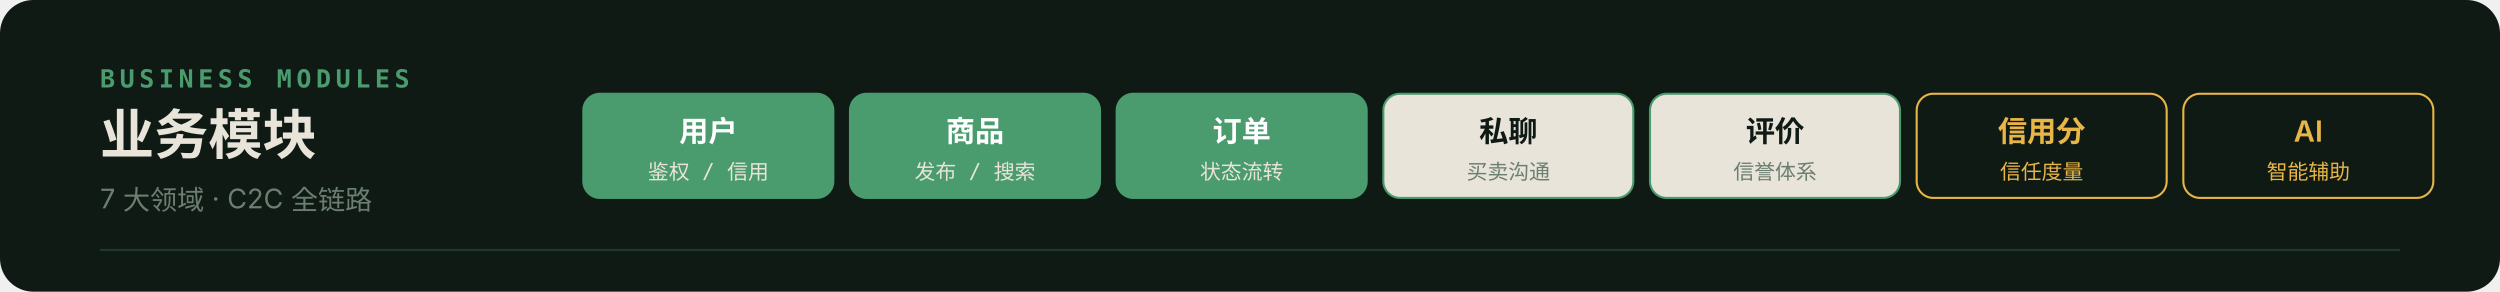
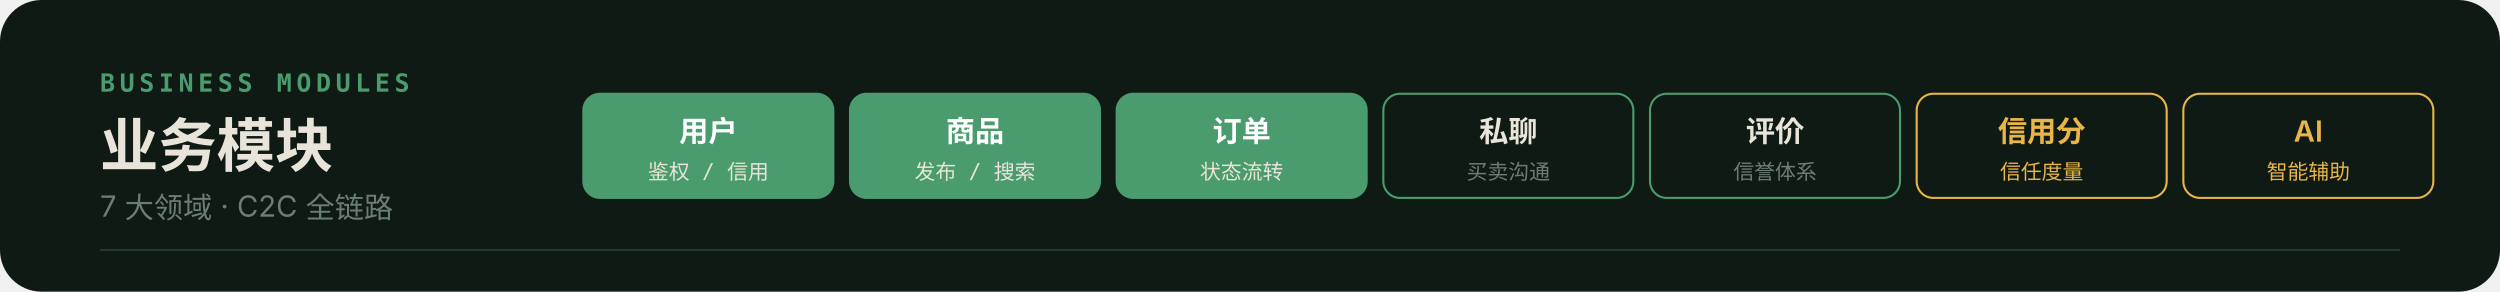
<svg xmlns="http://www.w3.org/2000/svg" viewBox="0 0 1200 140" width="100%" role="img" aria-labelledby="bizTitle bizDesc">
-   <rect x="0" y="0" width="1200" height="140" rx="16" fill="#0F1A14" />
+   <rect x="0" y="0" width="1200" height="140" rx="20" fill="#0F1A14" />
  <g font-family="-apple-system, BlinkMacSystemFont, &quot;Segoe UI&quot;, &quot;PingFang SC&quot;, sans-serif" text-rendering="geometricPrecision">
-     <text x="48" y="42" font-family="ui-monospace, SFMono-Regular, Menlo, monospace" font-size="12" letter-spacing="2.2" fill="#4A9B6E" font-weight="600">BUSINESS MODULES</text>
-     <text x="48" y="74" font-size="26" fill="#E8E4D9" font-weight="700">业务模块</text>
-     <text x="48" y="100" font-size="13" fill="#6B7E72">7 大领域 · C2C 全链路</text>
+     <text x="48" y="44" font-family="ui-monospace, SFMono-Regular, Menlo, monospace" font-size="12" letter-spacing="2.2" fill="#4A9B6E" font-weight="600">BUSINESS MODULES</text>
+     <text x="48" y="80" font-size="28" fill="#E8E4D9" font-weight="700">业务模块</text>
+     <text x="48" y="104" font-size="14" fill="#6B7E72">7 大领域 · C2C 全链路</text>
  </g>
  <g transform="translate(280 0)" font-family="-apple-system, BlinkMacSystemFont, &quot;Segoe UI&quot;, &quot;PingFang SC&quot;, sans-serif" text-rendering="geometricPrecision">
    <g>
      <rect x="0" y="45" width="120" height="50" rx="8" fill="#4A9B6E" stroke="#4A9B6E" stroke-width="1" />
      <text x="60" y="68" text-anchor="middle" font-size="14" fill="#FFFFFF" font-weight="600">用户</text>
      <text x="60" y="86" text-anchor="middle" font-family="ui-monospace, SFMono-Regular, Menlo, monospace" font-size="10" fill="#E8E4D9">鉴权 / 信用</text>
    </g>
    <g>
      <rect x="128" y="45" width="120" height="50" rx="8" fill="#4A9B6E" stroke="#4A9B6E" stroke-width="1" />
      <text x="188" y="68" text-anchor="middle" font-size="14" fill="#FFFFFF" font-weight="600">商品</text>
      <text x="188" y="86" text-anchor="middle" font-family="ui-monospace, SFMono-Regular, Menlo, monospace" font-size="10" fill="#E8E4D9">发布 / 搜索</text>
    </g>
    <g>
      <rect x="256" y="45" width="120" height="50" rx="8" fill="#4A9B6E" stroke="#4A9B6E" stroke-width="1" />
      <text x="316" y="68" text-anchor="middle" font-size="14" fill="#FFFFFF" font-weight="600">订单</text>
      <text x="316" y="86" text-anchor="middle" font-family="ui-monospace, SFMono-Regular, Menlo, monospace" font-size="10" fill="#E8E4D9">状态流转</text>
    </g>
    <g>
-       <rect x="384" y="45" width="120" height="50" rx="8" fill="#E8E4D9" stroke="#4A9B6E" stroke-width="1" />
-       <text x="444" y="68" text-anchor="middle" font-size="14" fill="#0F1A14" font-weight="600">私聊</text>
+       <rect x="384" y="45" width="120" height="50" rx="8" fill="#0F1A14" stroke="#4A9B6E" stroke-width="1" />
+       <text x="444" y="68" text-anchor="middle" font-size="14" fill="#E8E4D9" font-weight="600">私聊</text>
      <text x="444" y="86" text-anchor="middle" font-family="ui-monospace, SFMono-Regular, Menlo, monospace" font-size="10" fill="#6B7E72">买卖沟通</text>
    </g>
    <g>
-       <rect x="512" y="45" width="120" height="50" rx="8" fill="#E8E4D9" stroke="#4A9B6E" stroke-width="1" />
-       <text x="572" y="68" text-anchor="middle" font-size="14" fill="#0F1A14" font-weight="600">评价</text>
+       <rect x="512" y="45" width="120" height="50" rx="8" fill="#0F1A14" stroke="#4A9B6E" stroke-width="1" />
+       <text x="572" y="68" text-anchor="middle" font-size="14" fill="#E8E4D9" font-weight="600">评价</text>
      <text x="572" y="86" text-anchor="middle" font-family="ui-monospace, SFMono-Regular, Menlo, monospace" font-size="10" fill="#6B7E72">信誉体系</text>
    </g>
    <g>
      <rect x="640" y="45" width="120" height="50" rx="8" fill="none" stroke="#E8B547" stroke-width="1" />
      <text x="700" y="68" text-anchor="middle" font-size="14" fill="#E8B547" font-weight="600">信用分</text>
      <text x="700" y="86" text-anchor="middle" font-family="ui-monospace, SFMono-Regular, Menlo, monospace" font-size="10" fill="#E8B547">信任度量</text>
    </g>
    <g>
      <rect x="768" y="45" width="120" height="50" rx="8" fill="none" stroke="#E8B547" stroke-width="1" />
      <text x="828" y="68" text-anchor="middle" font-size="14" fill="#E8B547" font-weight="600">AI</text>
      <text x="828" y="86" text-anchor="middle" font-family="ui-monospace, SFMono-Regular, Menlo, monospace" font-size="10" fill="#E8B547">智能辅助</text>
    </g>
  </g>
  <line x1="48" y1="120" x2="1152" y2="120" stroke="#4A9B6E" stroke-width="1" opacity="0.25" />
</svg>
